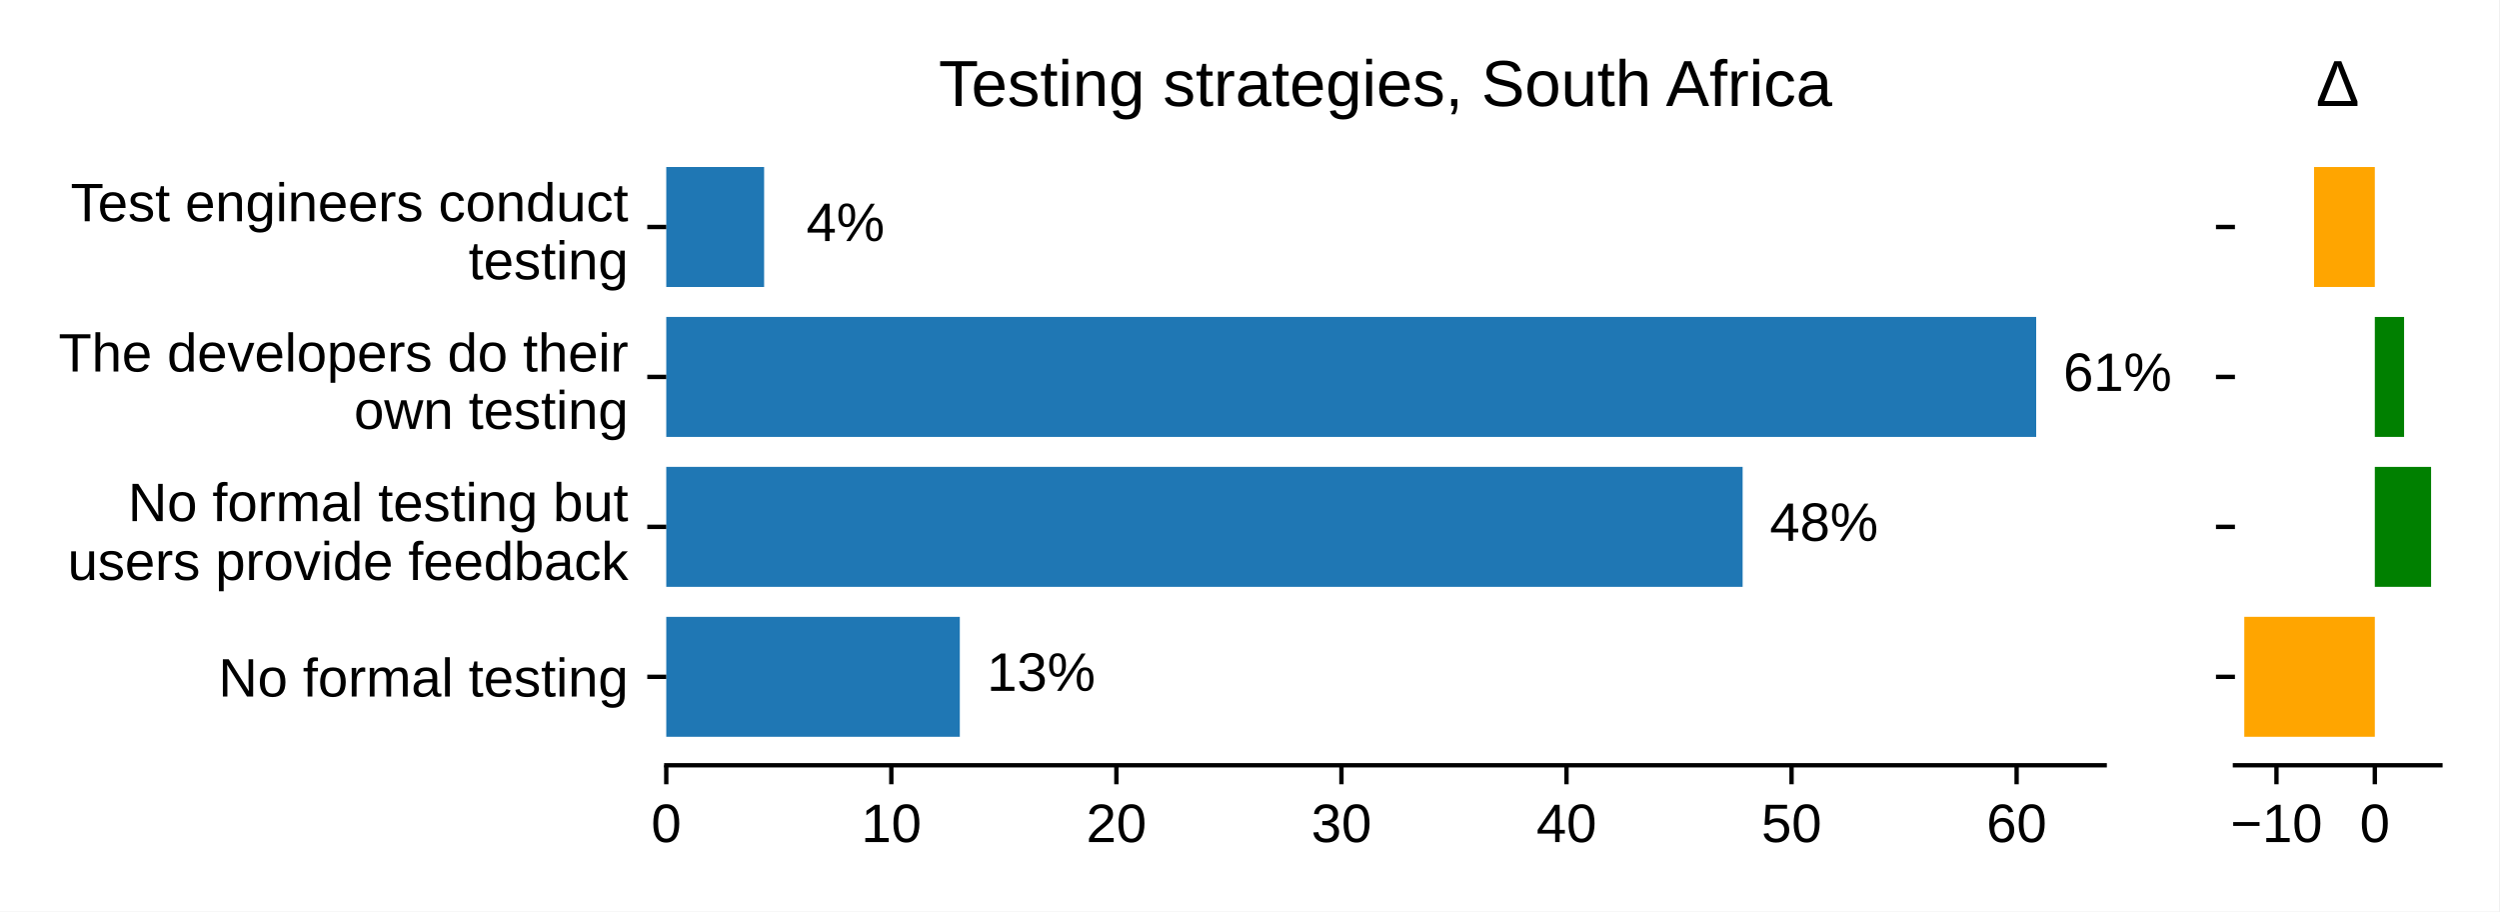
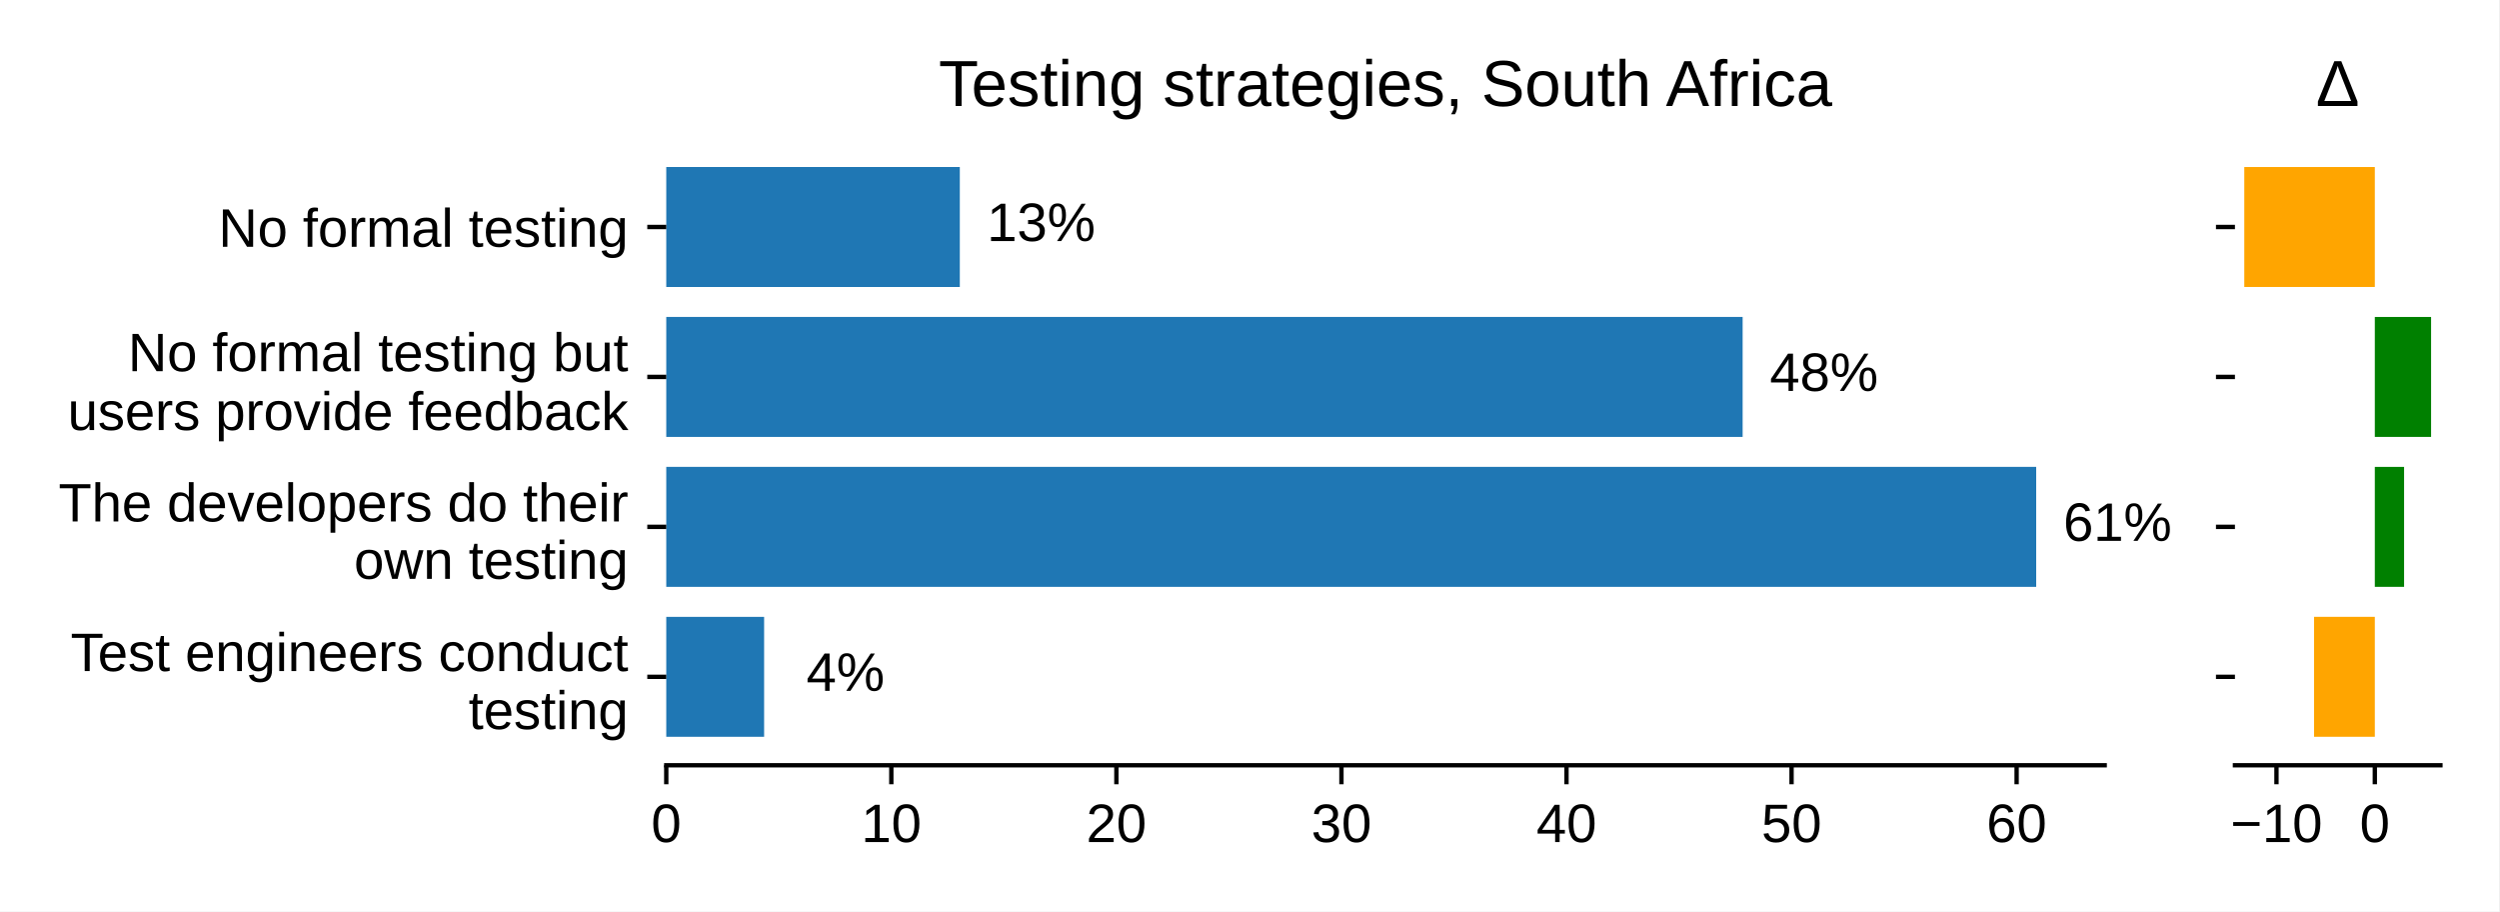
<svg xmlns="http://www.w3.org/2000/svg" xmlns:xlink="http://www.w3.org/1999/xlink" height="168pt" version="1.1" viewBox="0 0 460.8 168" width="460.8pt">
  <defs>
    <style type="text/css">*{stroke-linecap:butt;stroke-linejoin:round;}</style>
  </defs>
  <g id="figure_1">
    <g id="patch_1">
      <path d="M 0 168  L 460.8 168  L 460.8 0  L 0 0  z " style="fill:#ffffff;" />
    </g>
    <g id="axes_1">
      <g id="patch_2">
        <path d="M 122.855 141.055  L 388.09 141.055  L 388.09 25.536  L 122.855 25.536  z " style="fill:#ffffff;" />
      </g>
      <g id="patch_3">
-         <path clip-path="url(#pf70f5d920c)" d="M 122.855 135.804  L 176.984 135.804  L 176.984 113.695  L 122.855 113.695  z " style="fill:#1f77b4;" />
+         <path clip-path="url(#pf70f5d920c)" d="M 122.855 135.804  L 140.898 135.804  L 140.898 113.695  L 122.855 113.695  z " style="fill:#1f77b4;" />
      </g>
      <g id="patch_4">
-         <path clip-path="url(#pf70f5d920c)" d="M 122.855 108.168  L 321.33 108.168  L 321.33 86.059  L 122.855 86.059  z " style="fill:#1f77b4;" />
+         <path clip-path="url(#pf70f5d920c)" d="M 122.855 108.168  L 375.46 108.168  L 375.46 86.059  L 122.855 86.059  z " style="fill:#1f77b4;" />
      </g>
      <g id="patch_5">
-         <path clip-path="url(#pf70f5d920c)" d="M 122.855 80.532  L 375.46 80.532  L 375.46 58.423  L 122.855 58.423  z " style="fill:#1f77b4;" />
+         <path clip-path="url(#pf70f5d920c)" d="M 122.855 80.532  L 321.33 80.532  L 321.33 58.423  L 122.855 58.423  z " style="fill:#1f77b4;" />
      </g>
      <g id="patch_6">
-         <path clip-path="url(#pf70f5d920c)" d="M 122.855 52.895  L 140.898 52.895  L 140.898 30.786  L 122.855 30.786  z " style="fill:#1f77b4;" />
+         <path clip-path="url(#pf70f5d920c)" d="M 122.855 52.895  L 176.984 52.895  L 176.984 30.786  L 122.855 30.786  z " style="fill:#1f77b4;" />
      </g>
      <g id="matplotlib.axis_1">
        <g id="xtick_1">
          <g id="line2d_1">
            <defs>
              <path d="M 0 0  L 0 3.5  " id="mc3a356a46d" style="stroke:#000000;stroke-width:0.8;" />
            </defs>
            <g>
              <use style="stroke:#000000;stroke-width:0.8;" x="122.855" xlink:href="#mc3a356a46d" y="141.055" />
            </g>
          </g>
          <g id="text_1">
            <text style="font-family:Arial;font-size:10px;font-stretch:normal;font-style:normal;font-weight:normal;text-anchor:middle;" transform="rotate(-0, 122.8547, 155.2125)" x="122.855" y="155.213">0</text>
          </g>
        </g>
        <g id="xtick_2">
          <g id="line2d_2">
            <g>
              <use style="stroke:#000000;stroke-width:0.8;" x="164.354" xlink:href="#mc3a356a46d" y="141.055" />
            </g>
          </g>
          <g id="text_2">
            <text style="font-family:Arial;font-size:10px;font-stretch:normal;font-style:normal;font-weight:normal;text-anchor:middle;" transform="rotate(-0, 164.3541, 155.2125)" x="164.354" y="155.213">10</text>
          </g>
        </g>
        <g id="xtick_3">
          <g id="line2d_3">
            <g>
              <use style="stroke:#000000;stroke-width:0.8;" x="205.854" xlink:href="#mc3a356a46d" y="141.055" />
            </g>
          </g>
          <g id="text_3">
            <text style="font-family:Arial;font-size:10px;font-stretch:normal;font-style:normal;font-weight:normal;text-anchor:middle;" transform="rotate(-0, 205.8535, 155.2125)" x="205.854" y="155.213">20</text>
          </g>
        </g>
        <g id="xtick_4">
          <g id="line2d_4">
            <g>
              <use style="stroke:#000000;stroke-width:0.8;" x="247.353" xlink:href="#mc3a356a46d" y="141.055" />
            </g>
          </g>
          <g id="text_4">
            <text style="font-family:Arial;font-size:10px;font-stretch:normal;font-style:normal;font-weight:normal;text-anchor:middle;" transform="rotate(-0, 247.353, 155.2125)" x="247.353" y="155.213">30</text>
          </g>
        </g>
        <g id="xtick_5">
          <g id="line2d_5">
            <g>
              <use style="stroke:#000000;stroke-width:0.8;" x="288.852" xlink:href="#mc3a356a46d" y="141.055" />
            </g>
          </g>
          <g id="text_5">
            <text style="font-family:Arial;font-size:10px;font-stretch:normal;font-style:normal;font-weight:normal;text-anchor:middle;" transform="rotate(-0, 288.8524, 155.2125)" x="288.852" y="155.213">40</text>
          </g>
        </g>
        <g id="xtick_6">
          <g id="line2d_6">
            <g>
              <use style="stroke:#000000;stroke-width:0.8;" x="330.352" xlink:href="#mc3a356a46d" y="141.055" />
            </g>
          </g>
          <g id="text_6">
            <text style="font-family:Arial;font-size:10px;font-stretch:normal;font-style:normal;font-weight:normal;text-anchor:middle;" transform="rotate(-0, 330.3518, 155.2125)" x="330.352" y="155.213">50</text>
          </g>
        </g>
        <g id="xtick_7">
          <g id="line2d_7">
            <g>
              <use style="stroke:#000000;stroke-width:0.8;" x="371.851" xlink:href="#mc3a356a46d" y="141.055" />
            </g>
          </g>
          <g id="text_7">
            <text style="font-family:Arial;font-size:10px;font-stretch:normal;font-style:normal;font-weight:normal;text-anchor:middle;" transform="rotate(-0, 371.8512, 155.2125)" x="371.851" y="155.213">60</text>
          </g>
        </g>
      </g>
      <g id="matplotlib.axis_2">
        <g id="ytick_1">
          <g id="line2d_8">
            <defs>
              <path d="M 0 0  L -3.5 0  " id="m82278324de" style="stroke:#000000;stroke-width:0.8;" />
            </defs>
            <g>
              <use style="stroke:#000000;stroke-width:0.8;" x="122.855" xlink:href="#m82278324de" y="124.749" />
            </g>
          </g>
          <g id="text_8">
-             <text style="font-family:Arial;font-size:10px;font-stretch:normal;font-style:normal;font-weight:normal;text-anchor:end;" transform="rotate(-0, 115.8547, 128.3892)" x="115.855" y="128.389">No formal testing</text>
+             <text style="font-family:Arial;font-size:10px;font-stretch:normal;font-style:normal;font-weight:normal;" transform="translate(13.025 123.697)">Test engineers conduct</text>
+             <text style="font-family:Arial;font-size:10px;font-stretch:normal;font-style:normal;font-weight:normal;" transform="translate(86.39375 134.3911)">testing</text>
          </g>
        </g>
        <g id="ytick_2">
          <g id="line2d_9">
            <g>
              <use style="stroke:#000000;stroke-width:0.8;" x="122.855" xlink:href="#m82278324de" y="97.113" />
            </g>
          </g>
          <g id="text_9">
-             <text style="font-family:Arial;font-size:10px;font-stretch:normal;font-style:normal;font-weight:normal;" transform="translate(23.59531 96.06088)">No formal testing but</text>
-             <text style="font-family:Arial;font-size:10px;font-stretch:normal;font-style:normal;font-weight:normal;" transform="translate(12.46875 106.9012)">users provide feedback</text>
+             <text style="font-family:Arial;font-size:10px;font-stretch:normal;font-style:normal;font-weight:normal;" transform="translate(10.8 96.11948)">The developers do their</text>
+             <text style="font-family:Arial;font-size:10px;font-stretch:normal;font-style:normal;font-weight:normal;" transform="translate(65.27187 106.6964)">own testing</text>
          </g>
        </g>
        <g id="ytick_3">
          <g id="line2d_10">
            <g>
              <use style="stroke:#000000;stroke-width:0.8;" x="122.855" xlink:href="#m82278324de" y="69.477" />
            </g>
          </g>
          <g id="text_10">
-             <text style="font-family:Arial;font-size:10px;font-stretch:normal;font-style:normal;font-weight:normal;" transform="translate(10.8 68.48334)">The developers do their</text>
-             <text style="font-family:Arial;font-size:10px;font-stretch:normal;font-style:normal;font-weight:normal;" transform="translate(65.27187 79.06021)">own testing</text>
+             <text style="font-family:Arial;font-size:10px;font-stretch:normal;font-style:normal;font-weight:normal;" transform="translate(23.59531 68.42474)">No formal testing but</text>
+             <text style="font-family:Arial;font-size:10px;font-stretch:normal;font-style:normal;font-weight:normal;" transform="translate(12.46875 79.26506)">users provide feedback</text>
          </g>
        </g>
        <g id="ytick_4">
          <g id="line2d_11">
            <g>
              <use style="stroke:#000000;stroke-width:0.8;" x="122.855" xlink:href="#m82278324de" y="41.841" />
            </g>
          </g>
          <g id="text_11">
-             <text style="font-family:Arial;font-size:10px;font-stretch:normal;font-style:normal;font-weight:normal;" transform="translate(13.025 40.7886)">Test engineers conduct</text>
-             <text style="font-family:Arial;font-size:10px;font-stretch:normal;font-style:normal;font-weight:normal;" transform="translate(86.39375 51.48267)">testing</text>
+             <text style="font-family:Arial;font-size:10px;font-stretch:normal;font-style:normal;font-weight:normal;text-anchor:end;" transform="rotate(-0, 115.8547, 45.48079)" x="115.855" y="45.481">No formal testing</text>
          </g>
        </g>
      </g>
      <g id="patch_7">
        <path d="M 122.855 141.055  L 388.09 141.055  " style="fill:none;stroke:#000000;stroke-linecap:square;stroke-linejoin:miter;stroke-width:0.8;" />
      </g>
      <g id="text_12">
-         <text style="font-family:Arial;font-size:10px;font-stretch:normal;font-style:normal;font-weight:normal;text-anchor:middle;" transform="rotate(-0, 191.9844, 127.3345)" x="191.984" y="127.335">13%</text>
+         <text style="font-family:Arial;font-size:10px;font-stretch:normal;font-style:normal;font-weight:normal;text-anchor:middle;" transform="rotate(-0, 155.8979, 127.3345)" x="155.898" y="127.335">4%</text>
      </g>
      <g id="text_13">
-         <text style="font-family:Arial;font-size:10px;font-stretch:normal;font-style:normal;font-weight:normal;text-anchor:middle;" transform="rotate(-0, 336.3302, 99.69838)" x="336.33" y="99.698">48%</text>
+         <text style="font-family:Arial;font-size:10px;font-stretch:normal;font-style:normal;font-weight:normal;text-anchor:middle;" transform="rotate(-0, 390.4599, 99.69838)" x="390.46" y="99.698">61%</text>
      </g>
      <g id="text_14">
-         <text style="font-family:Arial;font-size:10px;font-stretch:normal;font-style:normal;font-weight:normal;text-anchor:middle;" transform="rotate(-0, 390.4599, 72.06224)" x="390.46" y="72.062">61%</text>
+         <text style="font-family:Arial;font-size:10px;font-stretch:normal;font-style:normal;font-weight:normal;text-anchor:middle;" transform="rotate(-0, 336.3302, 72.06224)" x="336.33" y="72.062">48%</text>
      </g>
      <g id="text_15">
-         <text style="font-family:Arial;font-size:10px;font-stretch:normal;font-style:normal;font-weight:normal;text-anchor:middle;" transform="rotate(-0, 155.8979, 44.4261)" x="155.898" y="44.426">4%</text>
+         <text style="font-family:Arial;font-size:10px;font-stretch:normal;font-style:normal;font-weight:normal;text-anchor:middle;" transform="rotate(-0, 191.9844, 44.4261)" x="191.984" y="44.426">13%</text>
      </g>
      <g id="text_16">
        <text style="font-family:Arial;font-size:12px;font-stretch:normal;font-style:normal;font-weight:normal;text-anchor:middle;" transform="rotate(-0, 255.4724, 19.53562)" x="255.472" y="19.536">Testing strategies, South Africa</text>
      </g>
    </g>
    <g id="axes_2">
      <g id="patch_8">
        <path d="M 412.109 141.055  L 450 141.055  L 450 25.536  L 412.109 25.536  z " style="fill:#ffffff;" />
      </g>
      <g id="patch_9">
-         <path clip-path="url(#peeb1fa9695)" d="M 437.902 135.804  L 413.832 135.804  L 413.832 113.695  L 437.902 113.695  z " style="fill:#ffa500;" />
+         <path clip-path="url(#peeb1fa9695)" d="M 437.902 135.804  L 426.697 135.804  L 426.697 113.695  L 437.902 113.695  z " style="fill:#ffa500;" />
      </g>
      <g id="patch_10">
-         <path clip-path="url(#peeb1fa9695)" d="M 437.902 108.168  L 448.278 108.168  L 448.278 86.059  L 437.902 86.059  z " style="fill:#008000;" />
+         <path clip-path="url(#peeb1fa9695)" d="M 437.902 108.168  L 443.298 108.168  L 443.298 86.059  L 437.902 86.059  z " style="fill:#008000;" />
      </g>
      <g id="patch_11">
-         <path clip-path="url(#peeb1fa9695)" d="M 437.902 80.532  L 443.298 80.532  L 443.298 58.423  L 437.902 58.423  z " style="fill:#008000;" />
+         <path clip-path="url(#peeb1fa9695)" d="M 437.902 80.532  L 448.278 80.532  L 448.278 58.423  L 437.902 58.423  z " style="fill:#008000;" />
      </g>
      <g id="patch_12">
-         <path clip-path="url(#peeb1fa9695)" d="M 437.902 52.895  L 426.697 52.895  L 426.697 30.786  L 437.902 30.786  z " style="fill:#ffa500;" />
+         <path clip-path="url(#peeb1fa9695)" d="M 437.902 52.895  L 413.832 52.895  L 413.832 30.786  L 437.902 30.786  z " style="fill:#ffa500;" />
      </g>
      <g id="matplotlib.axis_3">
        <g id="xtick_8">
          <g id="line2d_12">
            <g>
              <use style="stroke:#000000;stroke-width:0.8;" x="419.766" xlink:href="#mc3a356a46d" y="141.055" />
            </g>
          </g>
          <g id="text_17">
            <text style="font-family:Arial;font-size:10px;font-stretch:normal;font-style:normal;font-weight:normal;text-anchor:middle;" transform="rotate(-0, 419.7662, 155.2125)" x="419.766" y="155.213">−10</text>
          </g>
        </g>
        <g id="xtick_9">
          <g id="line2d_13">
            <g>
              <use style="stroke:#000000;stroke-width:0.8;" x="437.902" xlink:href="#mc3a356a46d" y="141.055" />
            </g>
          </g>
          <g id="text_18">
            <text style="font-family:Arial;font-size:10px;font-stretch:normal;font-style:normal;font-weight:normal;text-anchor:middle;" transform="rotate(-0, 437.9023, 155.2125)" x="437.902" y="155.213">0</text>
          </g>
        </g>
      </g>
      <g id="matplotlib.axis_4">
        <g id="ytick_5">
          <g id="line2d_14">
            <g>
              <use style="stroke:#000000;stroke-width:0.8;" x="412.109" xlink:href="#m82278324de" y="124.749" />
            </g>
          </g>
        </g>
        <g id="ytick_6">
          <g id="line2d_15">
            <g>
              <use style="stroke:#000000;stroke-width:0.8;" x="412.109" xlink:href="#m82278324de" y="97.113" />
            </g>
          </g>
        </g>
        <g id="ytick_7">
          <g id="line2d_16">
            <g>
              <use style="stroke:#000000;stroke-width:0.8;" x="412.109" xlink:href="#m82278324de" y="69.477" />
            </g>
          </g>
        </g>
        <g id="ytick_8">
          <g id="line2d_17">
            <g>
              <use style="stroke:#000000;stroke-width:0.8;" x="412.109" xlink:href="#m82278324de" y="41.841" />
            </g>
          </g>
        </g>
      </g>
      <g id="patch_13">
        <path d="M 412.109 141.055  L 450 141.055  " style="fill:none;stroke:#000000;stroke-linecap:square;stroke-linejoin:miter;stroke-width:0.8;" />
      </g>
      <g id="text_19">
        <text style="font-family:Arial;font-size:12px;font-stretch:normal;font-style:normal;font-weight:normal;text-anchor:middle;" transform="rotate(-0, 431.0546, 19.53562)" x="431.055" y="19.536">Δ</text>
      </g>
    </g>
  </g>
  <defs>
    <clipPath id="pf70f5d920c">
      <rect height="115.519" width="265.235" x="122.855" y="25.536" />
    </clipPath>
    <clipPath id="peeb1fa9695">
      <rect height="115.519" width="37.891" x="412.109" y="25.536" />
    </clipPath>
  </defs>
</svg>
